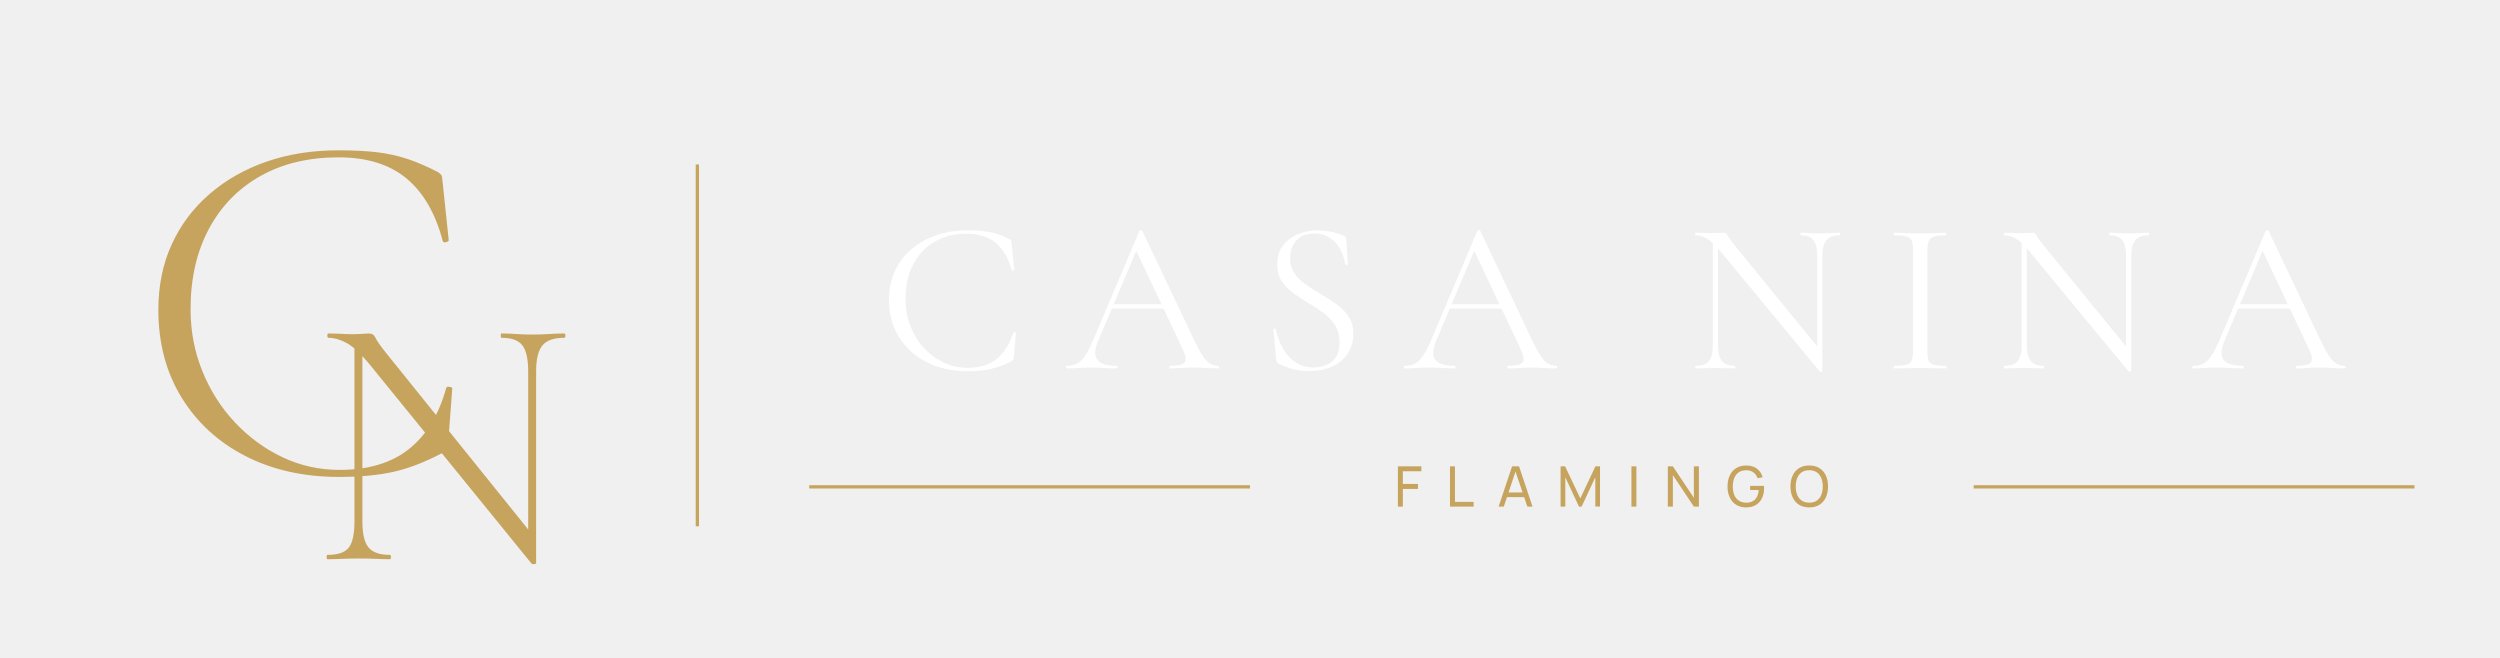
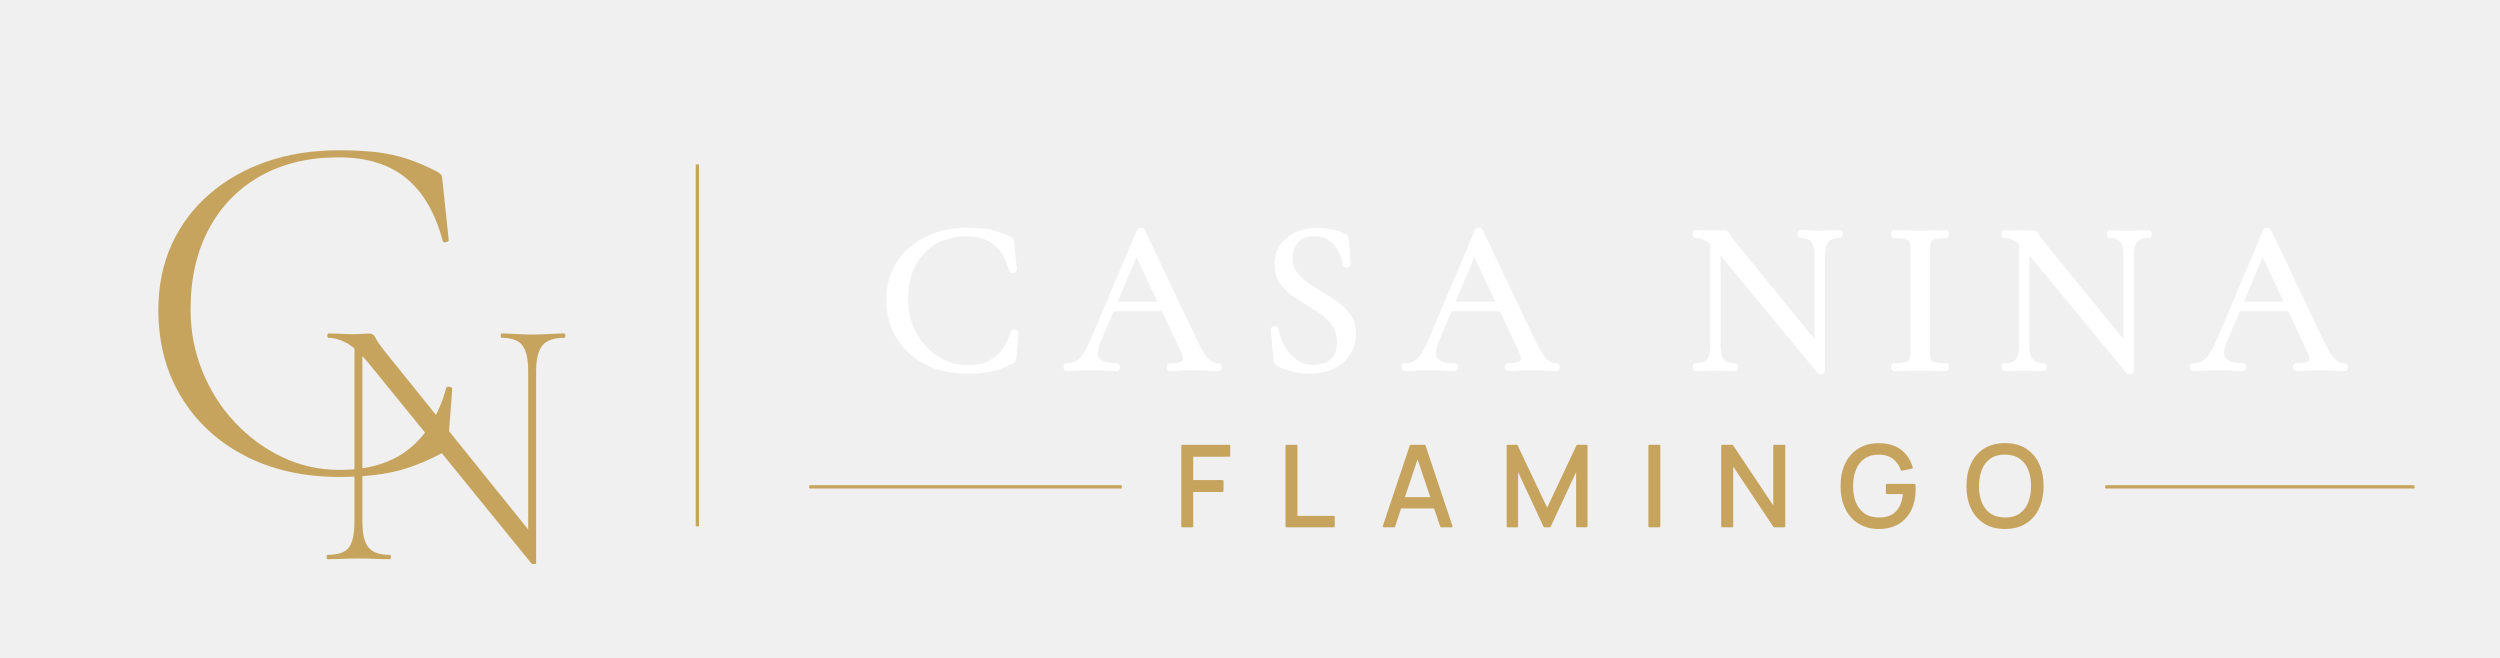
<svg xmlns="http://www.w3.org/2000/svg" role="img" aria-label="Casa Nina Flamingo" viewBox="0 0 760 200">
  <g transform="translate(14,8) scale(0.9)">
    <path fill="#C6A45E" d="M98.795 41.88Q106.445 41.88 111.97 42.56Q117.495 43.24 122.255 44.855Q127.015 46.47 132.285 49.19Q133.305 49.87 133.56 50.295Q133.815 50.72 133.985 52.93L136.025 72.31Q136.025 72.65 135.09 72.905Q134.155 73.16 133.985 72.48Q130.245 58.37 121.66 51.315Q113.075 44.26 98.795 44.26Q83.665 44.26 72.445 50.55Q61.225 56.84 55.02 68.4Q48.815 79.96 48.815 95.6Q48.815 106.65 52.81 116.51Q56.805 126.37 63.86 133.85Q70.915 141.33 79.925 145.58Q88.935 149.83 99.135 149.83Q113.755 149.83 122.595 142.775Q131.435 135.72 135.175 122.12Q135.345 121.61 136.28 121.78Q137.215 121.95 137.215 122.29L135.855 140.31Q135.685 142.35 135.345 142.86Q135.005 143.37 133.985 144.05Q124.975 148.81 117.24 150.51Q109.505 152.21 98.965 152.21Q81.115 152.21 67.345 145.155Q53.575 138.1 45.755 125.35Q37.935 112.6 37.935 95.77Q37.935 83.53 42.44 73.67Q46.945 63.81 55.19 56.67Q63.435 49.53 74.485 45.705Q85.535 41.88 98.795 41.88Z" />
    <path fill="#C6A45E" d="M104.171 167.312V106.556L106.855 106.8V167.312Q106.855 173.534 108.929 176.035Q111.003 178.536 116.127 178.536Q116.493 178.536 116.493 179.268Q116.493 180.0 116.127 180.0Q113.809 180.0 111.308 179.878Q108.807 179.756 105.757 179.756Q102.829 179.756 100.145 179.878Q97.461 180.0 95.021 180.0Q94.777 180.0 94.777 179.268Q94.777 178.536 95.021 178.536Q100.389 178.536 102.28 176.035Q104.171 173.534 104.171 167.312ZM165.537 181.342Q165.537 181.586 164.927 181.647Q164.317 181.708 164.073 181.586L108.929 113.754Q104.781 108.752 101.548 106.983Q98.315 105.214 95.387 105.214Q95.021 105.214 95.021 104.482Q95.021 103.75 95.387 103.75Q97.461 103.75 99.657 103.872Q101.853 103.994 103.561 103.994Q105.269 103.994 106.794 103.872Q108.319 103.75 109.051 103.75Q110.637 103.75 111.247 105.153Q111.857 106.556 114.663 110.094L164.561 172.07ZM165.537 116.56V181.342L162.853 177.56V116.56Q162.853 110.338 160.901 107.776Q158.949 105.214 153.825 105.214Q153.581 105.214 153.581 104.482Q153.581 103.75 153.825 103.75Q156.265 103.75 158.766 103.933Q161.267 104.116 164.317 104.116Q167.123 104.116 169.929 103.933Q172.735 103.75 175.053 103.75Q175.419 103.75 175.419 104.482Q175.419 105.214 175.053 105.214Q169.807 105.214 167.672 107.776Q165.537 110.338 165.537 116.56Z" />
  </g>
  <line x1="212" y1="50" x2="212" y2="160" stroke="#C6A45E" stroke-width="1" />
-   <path fill="#FFFFFF" d="M294.127 70.024Q296.899 70.024 299.044 70.275Q301.189 70.526 303.05 71.106Q304.911 71.687 306.812 72.651Q307.248 72.902 307.36 73.093Q307.472 73.284 307.538 74.116L308.343 81.97Q308.343 82.115 307.987 82.208Q307.631 82.3 307.551 82.036Q306.02 76.584 302.674 73.812Q299.328 71.04 293.916 71.04Q288.319 71.04 284.128 73.476Q279.937 75.911 277.607 80.386Q275.277 84.861 275.277 90.946Q275.277 95.302 276.756 99.11Q278.234 102.918 280.861 105.77Q283.488 108.621 286.88 110.225Q290.273 111.828 294.153 111.828Q299.631 111.828 302.991 109.129Q306.35 106.43 308.053 101.097Q308.132 100.899 308.482 100.965Q308.832 101.031 308.832 101.176L308.211 108.41Q308.145 109.202 308.007 109.406Q307.868 109.611 307.433 109.875Q304.001 111.578 300.971 112.211Q297.942 112.845 294.101 112.845Q287.131 112.845 281.745 110.119Q276.36 107.393 273.297 102.476Q270.235 97.559 270.235 91.091Q270.235 86.339 272.01 82.478Q273.786 78.617 277.026 75.825Q280.267 73.034 284.61 71.529Q288.953 70.024 294.127 70.024Z M337.094 93.824 337.767 92.504H355.244L355.706 93.824ZM370.385 111.208Q370.662 111.208 370.662 111.604Q370.662 112.0 370.385 112.0Q368.51 112.0 366.524 111.868Q364.537 111.736 362.715 111.736Q360.63 111.736 359.112 111.868Q357.594 112.0 355.759 112.0Q355.495 112.0 355.495 111.604Q355.495 111.208 355.759 111.208Q359.257 111.208 360.108 110.198Q360.96 109.188 359.627 106.324L345.014 75.37L346.664 73.337L333.847 103.631Q332.171 107.644 333.623 109.426Q335.075 111.208 339.404 111.208Q339.734 111.208 339.734 111.604Q339.734 112.0 339.404 112.0Q337.424 112.0 335.774 111.868Q334.124 111.736 331.616 111.736Q329.253 111.736 327.808 111.868Q326.363 112.0 324.33 112.0Q324.066 112.0 324.066 111.604Q324.066 111.208 324.33 111.208Q326.112 111.208 327.425 110.528Q328.739 109.848 329.92 108.073Q331.101 106.298 332.487 103.024L346.387 70.169Q346.506 69.971 346.849 69.965Q347.192 69.958 347.258 70.169L362.808 102.958Q364.339 106.218 365.52 108.033Q366.702 109.848 367.857 110.528Q369.012 111.208 370.385 111.208Z M392.192 78.472Q392.192 81.191 393.532 83.125Q394.872 85.059 397.004 86.524Q399.135 87.989 401.498 89.402Q403.953 90.827 406.204 92.418Q408.455 94.008 409.94 96.18Q411.425 98.351 411.425 101.519Q411.425 104.648 409.86 107.208Q408.296 109.769 405.28 111.281Q402.264 112.792 397.855 112.792Q396.297 112.792 394.733 112.554Q393.169 112.317 391.631 111.802Q390.093 111.287 388.562 110.469Q388.245 110.271 388.127 109.987Q388.008 109.703 387.955 109.215L387.123 100.252Q387.057 99.922 387.42 99.889Q387.783 99.856 387.849 100.12Q388.259 102.113 389.13 104.153Q390.001 106.192 391.38 107.895Q392.76 109.598 394.74 110.66Q396.72 111.723 399.36 111.723Q401.3 111.723 403.109 111.01Q404.917 110.297 406.072 108.647Q407.227 106.997 407.227 104.133Q407.227 100.925 405.815 98.767Q404.402 96.609 402.224 95.031Q400.046 93.454 397.617 92.042Q395.307 90.629 393.143 89.091Q390.978 87.554 389.631 85.475Q388.285 83.396 388.285 80.333Q388.285 76.848 390.074 74.558Q391.862 72.268 394.694 71.146Q397.525 70.024 400.561 70.024Q402.409 70.024 404.389 70.4Q406.369 70.776 408.283 71.582Q408.837 71.793 409.055 72.096Q409.273 72.4 409.273 72.743L409.748 80.28Q409.748 80.531 409.398 80.551Q409.049 80.571 408.969 80.32Q408.785 79 408.191 77.396Q407.597 75.792 406.488 74.34Q405.379 72.888 403.663 71.945Q401.947 71.001 399.518 71.001Q396.918 71.001 395.301 72.083Q393.684 73.166 392.938 74.849Q392.192 76.532 392.192 78.472Z M439.832 93.824 440.505 92.504H457.982L458.444 93.824ZM473.123 111.208Q473.4 111.208 473.4 111.604Q473.4 112.0 473.123 112.0Q471.248 112.0 469.262 111.868Q467.275 111.736 465.453 111.736Q463.368 111.736 461.85 111.868Q460.332 112.0 458.497 112.0Q458.233 112.0 458.233 111.604Q458.233 111.208 458.497 111.208Q461.995 111.208 462.846 110.198Q463.698 109.188 462.365 106.324L447.752 75.37L449.402 73.337L436.585 103.631Q434.909 107.644 436.361 109.426Q437.813 111.208 442.142 111.208Q442.472 111.208 442.472 111.604Q442.472 112.0 442.142 112.0Q440.162 112.0 438.512 111.868Q436.862 111.736 434.354 111.736Q431.991 111.736 430.546 111.868Q429.101 112.0 427.068 112.0Q426.804 112.0 426.804 111.604Q426.804 111.208 427.068 111.208Q428.85 111.208 430.163 110.528Q431.477 109.848 432.658 108.073Q433.839 106.298 435.225 103.024L449.125 70.169Q449.244 69.971 449.587 69.965Q449.93 69.958 449.996 70.169L465.546 102.958Q467.077 106.218 468.258 108.033Q469.44 109.848 470.595 110.528Q471.75 111.208 473.123 111.208Z M520.698 104.832V72.268L522.255 72.4V104.832Q522.255 108.225 523.443 109.716Q524.631 111.208 527.364 111.208Q527.549 111.208 527.549 111.604Q527.549 112.0 527.364 112.0Q526.07 112.0 524.678 111.934Q523.285 111.868 521.595 111.868Q519.932 111.868 518.394 111.934Q516.857 112.0 515.484 112.0Q515.339 112.0 515.339 111.604Q515.339 111.208 515.484 111.208Q518.388 111.208 519.543 109.716Q520.698 108.225 520.698 104.832ZM553.988 112.779Q553.988 112.924 553.665 112.957Q553.341 112.99 553.209 112.924L522.836 76.162Q520.566 73.456 518.837 72.499Q517.107 71.542 515.51 71.542Q515.325 71.542 515.325 71.146Q515.325 70.75 515.51 70.75Q516.672 70.75 517.899 70.816Q519.127 70.882 520.104 70.882Q521.318 70.882 522.361 70.816Q523.404 70.75 523.932 70.75Q524.79 70.75 525.14 71.509Q525.489 72.268 527.021 74.182L553.46 106.588ZM553.988 77.984V112.779L552.444 110.746V77.984Q552.444 74.591 551.309 73.067Q550.173 71.542 547.441 71.542Q547.309 71.542 547.309 71.146Q547.309 70.75 547.441 70.75Q548.787 70.75 550.18 70.849Q551.573 70.948 553.262 70.948Q554.833 70.948 556.391 70.849Q557.948 70.75 559.242 70.75Q559.427 70.75 559.427 71.146Q559.427 71.542 559.242 71.542Q556.443 71.542 555.216 73.067Q553.988 74.591 553.988 77.984Z M585.907 106.654Q585.907 108.568 586.29 109.558Q586.673 110.548 587.9 110.878Q589.128 111.208 591.543 111.208Q591.689 111.208 591.689 111.604Q591.689 112.0 591.543 112.0Q589.93 112.0 587.98 111.934Q586.03 111.868 583.676 111.868Q581.453 111.868 579.466 111.934Q577.479 112.0 575.862 112.0Q575.677 112.0 575.677 111.604Q575.677 111.208 575.867 111.208Q578.275 111.208 579.51 110.878Q580.746 110.548 581.162 109.558Q581.577 108.568 581.577 106.654V76.096Q581.577 74.182 581.165 73.225Q580.752 72.268 579.513 71.905Q578.275 71.542 575.862 71.542Q575.677 71.542 575.677 71.146Q575.677 70.75 575.862 70.75Q577.479 70.75 579.466 70.849Q581.453 70.948 583.676 70.948Q586.03 70.948 588.013 70.849Q589.997 70.75 591.543 70.75Q591.689 70.75 591.689 71.146Q591.689 71.542 591.543 71.542Q589.137 71.542 587.934 71.938Q586.73 72.334 586.319 73.324Q585.907 74.314 585.907 76.228Z M614.592 104.832V72.268L616.149 72.4V104.832Q616.149 108.225 617.337 109.716Q618.525 111.208 621.258 111.208Q621.443 111.208 621.443 111.604Q621.443 112.0 621.258 112.0Q619.964 112.0 618.572 111.934Q617.179 111.868 615.489 111.868Q613.826 111.868 612.288 111.934Q610.751 112.0 609.378 112.0Q609.233 112.0 609.233 111.604Q609.233 111.208 609.378 111.208Q612.282 111.208 613.437 109.716Q614.592 108.225 614.592 104.832ZM647.882 112.779Q647.882 112.924 647.559 112.957Q647.235 112.99 647.103 112.924L616.73 76.162Q614.46 73.456 612.731 72.499Q611.001 71.542 609.404 71.542Q609.219 71.542 609.219 71.146Q609.219 70.75 609.404 70.75Q610.566 70.75 611.793 70.816Q613.021 70.882 613.998 70.882Q615.212 70.882 616.255 70.816Q617.298 70.75 617.826 70.75Q618.684 70.75 619.034 71.509Q619.383 72.268 620.915 74.182L647.354 106.588ZM647.882 77.984V112.779L646.338 110.746V77.984Q646.338 74.591 645.203 73.067Q644.067 71.542 641.335 71.542Q641.203 71.542 641.203 71.146Q641.203 70.75 641.335 70.75Q642.681 70.75 644.074 70.849Q645.467 70.948 647.156 70.948Q648.727 70.948 650.285 70.849Q651.842 70.75 653.136 70.75Q653.321 70.75 653.321 71.146Q653.321 71.542 653.136 71.542Q650.337 71.542 649.11 73.067Q647.882 74.591 647.882 77.984Z M679.484 93.824 680.157 92.504H697.634L698.096 93.824ZM712.775 111.208Q713.052 111.208 713.052 111.604Q713.052 112.0 712.775 112.0Q710.9 112.0 708.914 111.868Q706.927 111.736 705.105 111.736Q703.02 111.736 701.502 111.868Q699.984 112.0 698.149 112.0Q697.885 112.0 697.885 111.604Q697.885 111.208 698.149 111.208Q701.647 111.208 702.498 110.198Q703.35 109.188 702.017 106.324L687.404 75.37L689.054 73.337L676.237 103.631Q674.561 107.644 676.013 109.426Q677.465 111.208 681.794 111.208Q682.124 111.208 682.124 111.604Q682.124 112.0 681.794 112.0Q679.814 112.0 678.164 111.868Q676.514 111.736 674.006 111.736Q671.643 111.736 670.198 111.868Q668.753 112.0 666.72 112.0Q666.456 112.0 666.456 111.604Q666.456 111.208 666.72 111.208Q668.502 111.208 669.815 110.528Q671.129 109.848 672.31 108.073Q673.491 106.298 674.877 103.024L688.777 70.169Q688.896 69.971 689.239 69.965Q689.582 69.958 689.648 70.169L705.198 102.958Q706.729 106.218 707.91 108.033Q709.092 109.848 710.247 110.528Q711.402 111.208 712.775 111.208Z" />
-   <line x1="246" y1="148" x2="380" y2="148" stroke="#C6A45E" stroke-width="1" />
-   <path fill="#C6A45E" d="M424.955 154.0V141.76H432.095V143.273H426.468V147.124H431.075V148.637H426.468V154.0Z M440.795 154.0V141.76H442.308V152.564H447.986V154.0Z M455.581 154.0 459.678 141.76H461.786L465.883 154.0H464.31L460.477 142.644H460.953L457.154 154.0ZM457.553 151.136V149.716H463.911V151.136Z M474.413 154.0V141.76H475.79L480.414 151.51L485.012 141.76H486.406V153.992H484.97V145.083L480.814 154.0H480.006L475.85 145.083V154.0Z M495.957 154.0V141.76H497.469V154.0Z M507.019 154.0V141.76H508.55L514.933 151.322V141.76H516.463V154.0H514.933L508.55 144.429V154.0Z M530.798 154.255Q529.536 154.255 528.499 153.815Q527.462 153.375 526.716 152.546Q525.971 151.718 525.567 150.538Q525.163 149.359 525.163 147.88Q525.163 145.929 525.858 144.501Q526.553 143.073 527.819 142.293Q529.086 141.513 530.798 141.513Q532.856 141.513 534.113 142.472Q535.371 143.43 535.847 145.083L534.317 145.398Q533.931 144.289 533.057 143.626Q532.184 142.963 530.875 142.958Q529.507 142.95 528.599 143.568Q527.692 144.187 527.235 145.3Q526.778 146.414 526.769 147.88Q526.761 149.346 527.218 150.451Q527.675 151.556 528.591 152.179Q529.507 152.802 530.875 152.81Q532.057 152.819 532.862 152.362Q533.667 151.905 534.111 151.038Q534.556 150.171 534.649 148.951H532.048V147.702H536.247Q536.268 147.876 536.275 148.11Q536.281 148.343 536.281 148.424Q536.281 150.103 535.656 151.422Q535.032 152.742 533.81 153.498Q532.588 154.255 530.798 154.255Z M550.013 154.255Q548.181 154.255 546.906 153.447Q545.631 152.64 544.966 151.203Q544.301 149.767 544.301 147.88Q544.301 145.993 544.966 144.556Q545.631 143.12 546.906 142.312Q548.181 141.505 550.013 141.505Q551.845 141.505 553.12 142.312Q554.395 143.12 555.06 144.556Q555.725 145.993 555.725 147.88Q555.725 149.767 555.06 151.203Q554.395 152.64 553.12 153.447Q551.845 154.255 550.013 154.255ZM550.013 152.81Q551.382 152.819 552.293 152.196Q553.205 151.573 553.662 150.46Q554.119 149.346 554.119 147.88Q554.119 146.414 553.662 145.307Q553.205 144.2 552.293 143.579Q551.382 142.958 550.013 142.95Q548.645 142.941 547.737 143.562Q546.83 144.183 546.373 145.298Q545.916 146.414 545.908 147.88Q545.899 149.346 546.356 150.451Q546.813 151.556 547.729 152.179Q548.645 152.802 550.013 152.81Z" />
-   <line x1="600" y1="148" x2="734" y2="148" stroke="#C6A45E" stroke-width="1" />
+   <path fill="#FFFFFF" stroke="#FFFFFF" stroke-width="1.6" stroke-linejoin="round" d="M294.127 70.024Q296.899 70.024 299.044 70.275Q301.189 70.526 303.05 71.106Q304.911 71.687 306.812 72.651Q307.248 72.902 307.36 73.093Q307.472 73.284 307.538 74.116L308.343 81.97Q308.343 82.115 307.987 82.208Q307.631 82.3 307.551 82.036Q306.02 76.584 302.674 73.812Q299.328 71.04 293.916 71.04Q288.319 71.04 284.128 73.476Q279.937 75.911 277.607 80.386Q275.277 84.861 275.277 90.946Q275.277 95.302 276.756 99.11Q278.234 102.918 280.861 105.77Q283.488 108.621 286.88 110.225Q290.273 111.828 294.153 111.828Q299.631 111.828 302.991 109.129Q306.35 106.43 308.053 101.097Q308.132 100.899 308.482 100.965Q308.832 101.031 308.832 101.176L308.211 108.41Q308.145 109.202 308.007 109.406Q307.868 109.611 307.433 109.875Q304.001 111.578 300.971 112.211Q297.942 112.845 294.101 112.845Q287.131 112.845 281.745 110.119Q276.36 107.393 273.297 102.476Q270.235 97.559 270.235 91.091Q270.235 86.339 272.01 82.478Q273.786 78.617 277.026 75.825Q280.267 73.034 284.61 71.529Q288.953 70.024 294.127 70.024Z M337.094 93.824 337.767 92.504H355.244L355.706 93.824ZM370.385 111.208Q370.662 111.208 370.662 111.604Q370.662 112.0 370.385 112.0Q368.51 112.0 366.524 111.868Q364.537 111.736 362.715 111.736Q360.63 111.736 359.112 111.868Q357.594 112.0 355.759 112.0Q355.495 112.0 355.495 111.604Q355.495 111.208 355.759 111.208Q359.257 111.208 360.108 110.198Q360.96 109.188 359.627 106.324L345.014 75.37L346.664 73.337L333.847 103.631Q332.171 107.644 333.623 109.426Q335.075 111.208 339.404 111.208Q339.734 111.208 339.734 111.604Q339.734 112.0 339.404 112.0Q337.424 112.0 335.774 111.868Q334.124 111.736 331.616 111.736Q329.253 111.736 327.808 111.868Q326.363 112.0 324.33 112.0Q324.066 112.0 324.066 111.604Q324.066 111.208 324.33 111.208Q326.112 111.208 327.425 110.528Q328.739 109.848 329.92 108.073Q331.101 106.298 332.487 103.024L346.387 70.169Q346.506 69.971 346.849 69.965Q347.192 69.958 347.258 70.169L362.808 102.958Q364.339 106.218 365.52 108.033Q366.702 109.848 367.857 110.528Q369.012 111.208 370.385 111.208Z M392.192 78.472Q392.192 81.191 393.532 83.125Q394.872 85.059 397.004 86.524Q399.135 87.989 401.498 89.402Q403.953 90.827 406.204 92.418Q408.455 94.008 409.94 96.18Q411.425 98.351 411.425 101.519Q411.425 104.648 409.86 107.208Q408.296 109.769 405.28 111.281Q402.264 112.792 397.855 112.792Q396.297 112.792 394.733 112.554Q393.169 112.317 391.631 111.802Q390.093 111.287 388.562 110.469Q388.245 110.271 388.127 109.987Q388.008 109.703 387.955 109.215L387.123 100.252Q387.057 99.922 387.42 99.889Q387.783 99.856 387.849 100.12Q388.259 102.113 389.13 104.153Q390.001 106.192 391.38 107.895Q392.76 109.598 394.74 110.66Q396.72 111.723 399.36 111.723Q401.3 111.723 403.109 111.01Q404.917 110.297 406.072 108.647Q407.227 106.997 407.227 104.133Q407.227 100.925 405.815 98.767Q404.402 96.609 402.224 95.031Q400.046 93.454 397.617 92.042Q395.307 90.629 393.143 89.091Q390.978 87.554 389.631 85.475Q388.285 83.396 388.285 80.333Q388.285 76.848 390.074 74.558Q391.862 72.268 394.694 71.146Q397.525 70.024 400.561 70.024Q402.409 70.024 404.389 70.4Q406.369 70.776 408.283 71.582Q408.837 71.793 409.055 72.096Q409.273 72.4 409.273 72.743L409.748 80.28Q409.748 80.531 409.398 80.551Q409.049 80.571 408.969 80.32Q408.785 79 408.191 77.396Q407.597 75.792 406.488 74.34Q405.379 72.888 403.663 71.945Q401.947 71.001 399.518 71.001Q396.918 71.001 395.301 72.083Q393.684 73.166 392.938 74.849Q392.192 76.532 392.192 78.472Z M439.832 93.824 440.505 92.504H457.982L458.444 93.824ZM473.123 111.208Q473.4 111.208 473.4 111.604Q473.4 112.0 473.123 112.0Q471.248 112.0 469.262 111.868Q467.275 111.736 465.453 111.736Q463.368 111.736 461.85 111.868Q460.332 112.0 458.497 112.0Q458.233 112.0 458.233 111.604Q458.233 111.208 458.497 111.208Q461.995 111.208 462.846 110.198Q463.698 109.188 462.365 106.324L447.752 75.37L449.402 73.337L436.585 103.631Q434.909 107.644 436.361 109.426Q437.813 111.208 442.142 111.208Q442.472 111.208 442.472 111.604Q442.472 112.0 442.142 112.0Q440.162 112.0 438.512 111.868Q436.862 111.736 434.354 111.736Q431.991 111.736 430.546 111.868Q429.101 112.0 427.068 112.0Q426.804 112.0 426.804 111.604Q426.804 111.208 427.068 111.208Q428.85 111.208 430.163 110.528Q431.477 109.848 432.658 108.073Q433.839 106.298 435.225 103.024L449.125 70.169Q449.244 69.971 449.587 69.965Q449.93 69.958 449.996 70.169L465.546 102.958Q467.077 106.218 468.258 108.033Q469.44 109.848 470.595 110.528Q471.75 111.208 473.123 111.208Z M520.698 104.832V72.268L522.255 72.4V104.832Q522.255 108.225 523.443 109.716Q524.631 111.208 527.364 111.208Q527.549 111.208 527.549 111.604Q527.549 112.0 527.364 112.0Q526.07 112.0 524.678 111.934Q523.285 111.868 521.595 111.868Q519.932 111.868 518.394 111.934Q516.857 112.0 515.484 112.0Q515.339 112.0 515.339 111.604Q515.339 111.208 515.484 111.208Q518.388 111.208 519.543 109.716Q520.698 108.225 520.698 104.832ZM553.988 112.779Q553.988 112.924 553.665 112.957Q553.341 112.99 553.209 112.924L522.836 76.162Q520.566 73.456 518.837 72.499Q517.107 71.542 515.51 71.542Q515.325 71.542 515.325 71.146Q515.325 70.75 515.51 70.75Q516.672 70.75 517.899 70.816Q519.127 70.882 520.104 70.882Q521.318 70.882 522.361 70.816Q523.404 70.75 523.932 70.75Q524.79 70.75 525.14 71.509Q525.489 72.268 527.021 74.182L553.46 106.588ZM553.988 77.984V112.779L552.444 110.746V77.984Q552.444 74.591 551.309 73.067Q550.173 71.542 547.441 71.542Q547.309 71.542 547.309 71.146Q547.309 70.75 547.441 70.75Q548.787 70.75 550.18 70.849Q551.573 70.948 553.262 70.948Q554.833 70.948 556.391 70.849Q557.948 70.75 559.242 70.75Q559.427 70.75 559.427 71.146Q559.427 71.542 559.242 71.542Q556.443 71.542 555.216 73.067Q553.988 74.591 553.988 77.984Z M585.907 106.654Q585.907 108.568 586.29 109.558Q586.673 110.548 587.9 110.878Q589.128 111.208 591.543 111.208Q591.689 111.208 591.689 111.604Q591.689 112.0 591.543 112.0Q589.93 112.0 587.98 111.934Q586.03 111.868 583.676 111.868Q581.453 111.868 579.466 111.934Q577.479 112.0 575.862 112.0Q575.677 112.0 575.677 111.604Q575.677 111.208 575.867 111.208Q578.275 111.208 579.51 110.878Q580.746 110.548 581.162 109.558Q581.577 108.568 581.577 106.654V76.096Q581.577 74.182 581.165 73.225Q580.752 72.268 579.513 71.905Q578.275 71.542 575.862 71.542Q575.677 71.542 575.677 71.146Q575.677 70.75 575.862 70.75Q577.479 70.75 579.466 70.849Q581.453 70.948 583.676 70.948Q586.03 70.948 588.013 70.849Q589.997 70.75 591.543 70.75Q591.689 70.75 591.689 71.146Q591.689 71.542 591.543 71.542Q589.137 71.542 587.934 71.938Q586.73 72.334 586.319 73.324Q585.907 74.314 585.907 76.228Z M614.592 104.832V72.268L616.149 72.4V104.832Q616.149 108.225 617.337 109.716Q618.525 111.208 621.258 111.208Q621.443 111.208 621.443 111.604Q621.443 112.0 621.258 112.0Q619.964 112.0 618.572 111.934Q617.179 111.868 615.489 111.868Q613.826 111.868 612.288 111.934Q610.751 112.0 609.378 112.0Q609.233 112.0 609.233 111.604Q609.233 111.208 609.378 111.208Q612.282 111.208 613.437 109.716Q614.592 108.225 614.592 104.832ZM647.882 112.779Q647.882 112.924 647.559 112.957Q647.235 112.99 647.103 112.924L616.73 76.162Q614.46 73.456 612.731 72.499Q611.001 71.542 609.404 71.542Q609.219 71.542 609.219 71.146Q609.219 70.75 609.404 70.75Q610.566 70.75 611.793 70.816Q613.021 70.882 613.998 70.882Q615.212 70.882 616.255 70.816Q617.298 70.75 617.826 70.75Q618.684 70.75 619.034 71.509Q619.383 72.268 620.915 74.182L647.354 106.588ZM647.882 77.984V112.779L646.338 110.746V77.984Q646.338 74.591 645.203 73.067Q644.067 71.542 641.335 71.542Q641.203 71.542 641.203 71.146Q641.203 70.75 641.335 70.75Q642.681 70.75 644.074 70.849Q645.467 70.948 647.156 70.948Q648.727 70.948 650.285 70.849Q651.842 70.75 653.136 70.75Q653.321 70.75 653.321 71.146Q653.321 71.542 653.136 71.542Q650.337 71.542 649.11 73.067Q647.882 74.591 647.882 77.984Z M679.484 93.824 680.157 92.504H697.634L698.096 93.824ZM712.775 111.208Q713.052 111.208 713.052 111.604Q713.052 112.0 712.775 112.0Q710.9 112.0 708.914 111.868Q706.927 111.736 705.105 111.736Q703.02 111.736 701.502 111.868Q699.984 112.0 698.149 112.0Q697.885 112.0 697.885 111.604Q697.885 111.208 698.149 111.208Q701.647 111.208 702.498 110.198Q703.35 109.188 702.017 106.324L687.404 75.37L689.054 73.337L676.237 103.631Q674.561 107.644 676.013 109.426Q677.465 111.208 681.794 111.208Q682.124 111.208 682.124 111.604Q682.124 112.0 681.794 112.0Q679.814 112.0 678.164 111.868Q676.514 111.736 674.006 111.736Q671.643 111.736 670.198 111.868Q668.753 112.0 666.72 112.0Q666.456 112.0 666.456 111.604Q666.456 111.208 666.72 111.208Q668.502 111.208 669.815 110.528Q671.129 109.848 672.31 108.073Q673.491 106.298 674.877 103.024L688.777 70.169Q688.896 69.971 689.239 69.965Q689.582 69.958 689.648 70.169L705.198 102.958Q706.729 106.218 707.91 108.033Q709.092 109.848 710.247 110.528Q711.402 111.208 712.775 111.208Z" />
+   <line x1="246" y1="148" x2="341" y2="148" stroke="#C6A45E" stroke-width="1" />
+   <g transform="translate(490.5 148) scale(2.0) translate(-490.5 -148)">
+     <path fill="#C6A45E" stroke="#C6A45E" stroke-width="0.3" stroke-linejoin="round" d="M424.955 154.0V141.76H432.095V143.273H426.468V147.124H431.075V148.637H426.468V154.0Z M440.795 154.0V141.76H442.308V152.564H447.986V154.0Z M455.581 154.0 459.678 141.76H461.786L465.883 154.0H464.31L460.477 142.644H460.953L457.154 154.0ZM457.553 151.136V149.716H463.911V151.136Z M474.413 154.0V141.76H475.79L480.414 151.51L485.012 141.76H486.406V153.992H484.97V145.083L480.814 154.0H480.006L475.85 145.083V154.0Z M495.957 154.0V141.76H497.469V154.0Z M507.019 154.0V141.76H508.55L514.933 151.322V141.76H516.463V154.0H514.933L508.55 144.429V154.0Z M530.798 154.255Q529.536 154.255 528.499 153.815Q527.462 153.375 526.716 152.546Q525.971 151.718 525.567 150.538Q525.163 149.359 525.163 147.88Q525.163 145.929 525.858 144.501Q526.553 143.073 527.819 142.293Q529.086 141.513 530.798 141.513Q532.856 141.513 534.113 142.472Q535.371 143.43 535.847 145.083L534.317 145.398Q533.931 144.289 533.057 143.626Q532.184 142.963 530.875 142.958Q529.507 142.95 528.599 143.568Q527.692 144.187 527.235 145.3Q526.778 146.414 526.769 147.88Q526.761 149.346 527.218 150.451Q527.675 151.556 528.591 152.179Q529.507 152.802 530.875 152.81Q532.057 152.819 532.862 152.362Q533.667 151.905 534.111 151.038Q534.556 150.171 534.649 148.951H532.048V147.702H536.247Q536.268 147.876 536.275 148.11Q536.281 148.343 536.281 148.424Q536.281 150.103 535.656 151.422Q535.032 152.742 533.81 153.498Q532.588 154.255 530.798 154.255Z M550.013 154.255Q548.181 154.255 546.906 153.447Q545.631 152.64 544.966 151.203Q544.301 149.767 544.301 147.88Q544.301 145.993 544.966 144.556Q545.631 143.12 546.906 142.312Q548.181 141.505 550.013 141.505Q551.845 141.505 553.12 142.312Q554.395 143.12 555.06 144.556Q555.725 145.993 555.725 147.88Q555.725 149.767 555.06 151.203Q554.395 152.64 553.12 153.447Q551.845 154.255 550.013 154.255ZM550.013 152.81Q551.382 152.819 552.293 152.196Q553.205 151.573 553.662 150.46Q554.119 149.346 554.119 147.88Q554.119 146.414 553.662 145.307Q553.205 144.2 552.293 143.579Q551.382 142.958 550.013 142.95Q548.645 142.941 547.737 143.562Q546.83 144.183 546.373 145.298Q545.916 146.414 545.908 147.88Q545.899 149.346 546.356 150.451Q546.813 151.556 547.729 152.179Q548.645 152.802 550.013 152.81Z" />
+   </g>
+   <line x1="640" y1="148" x2="734" y2="148" stroke="#C6A45E" stroke-width="1" />
</svg>
